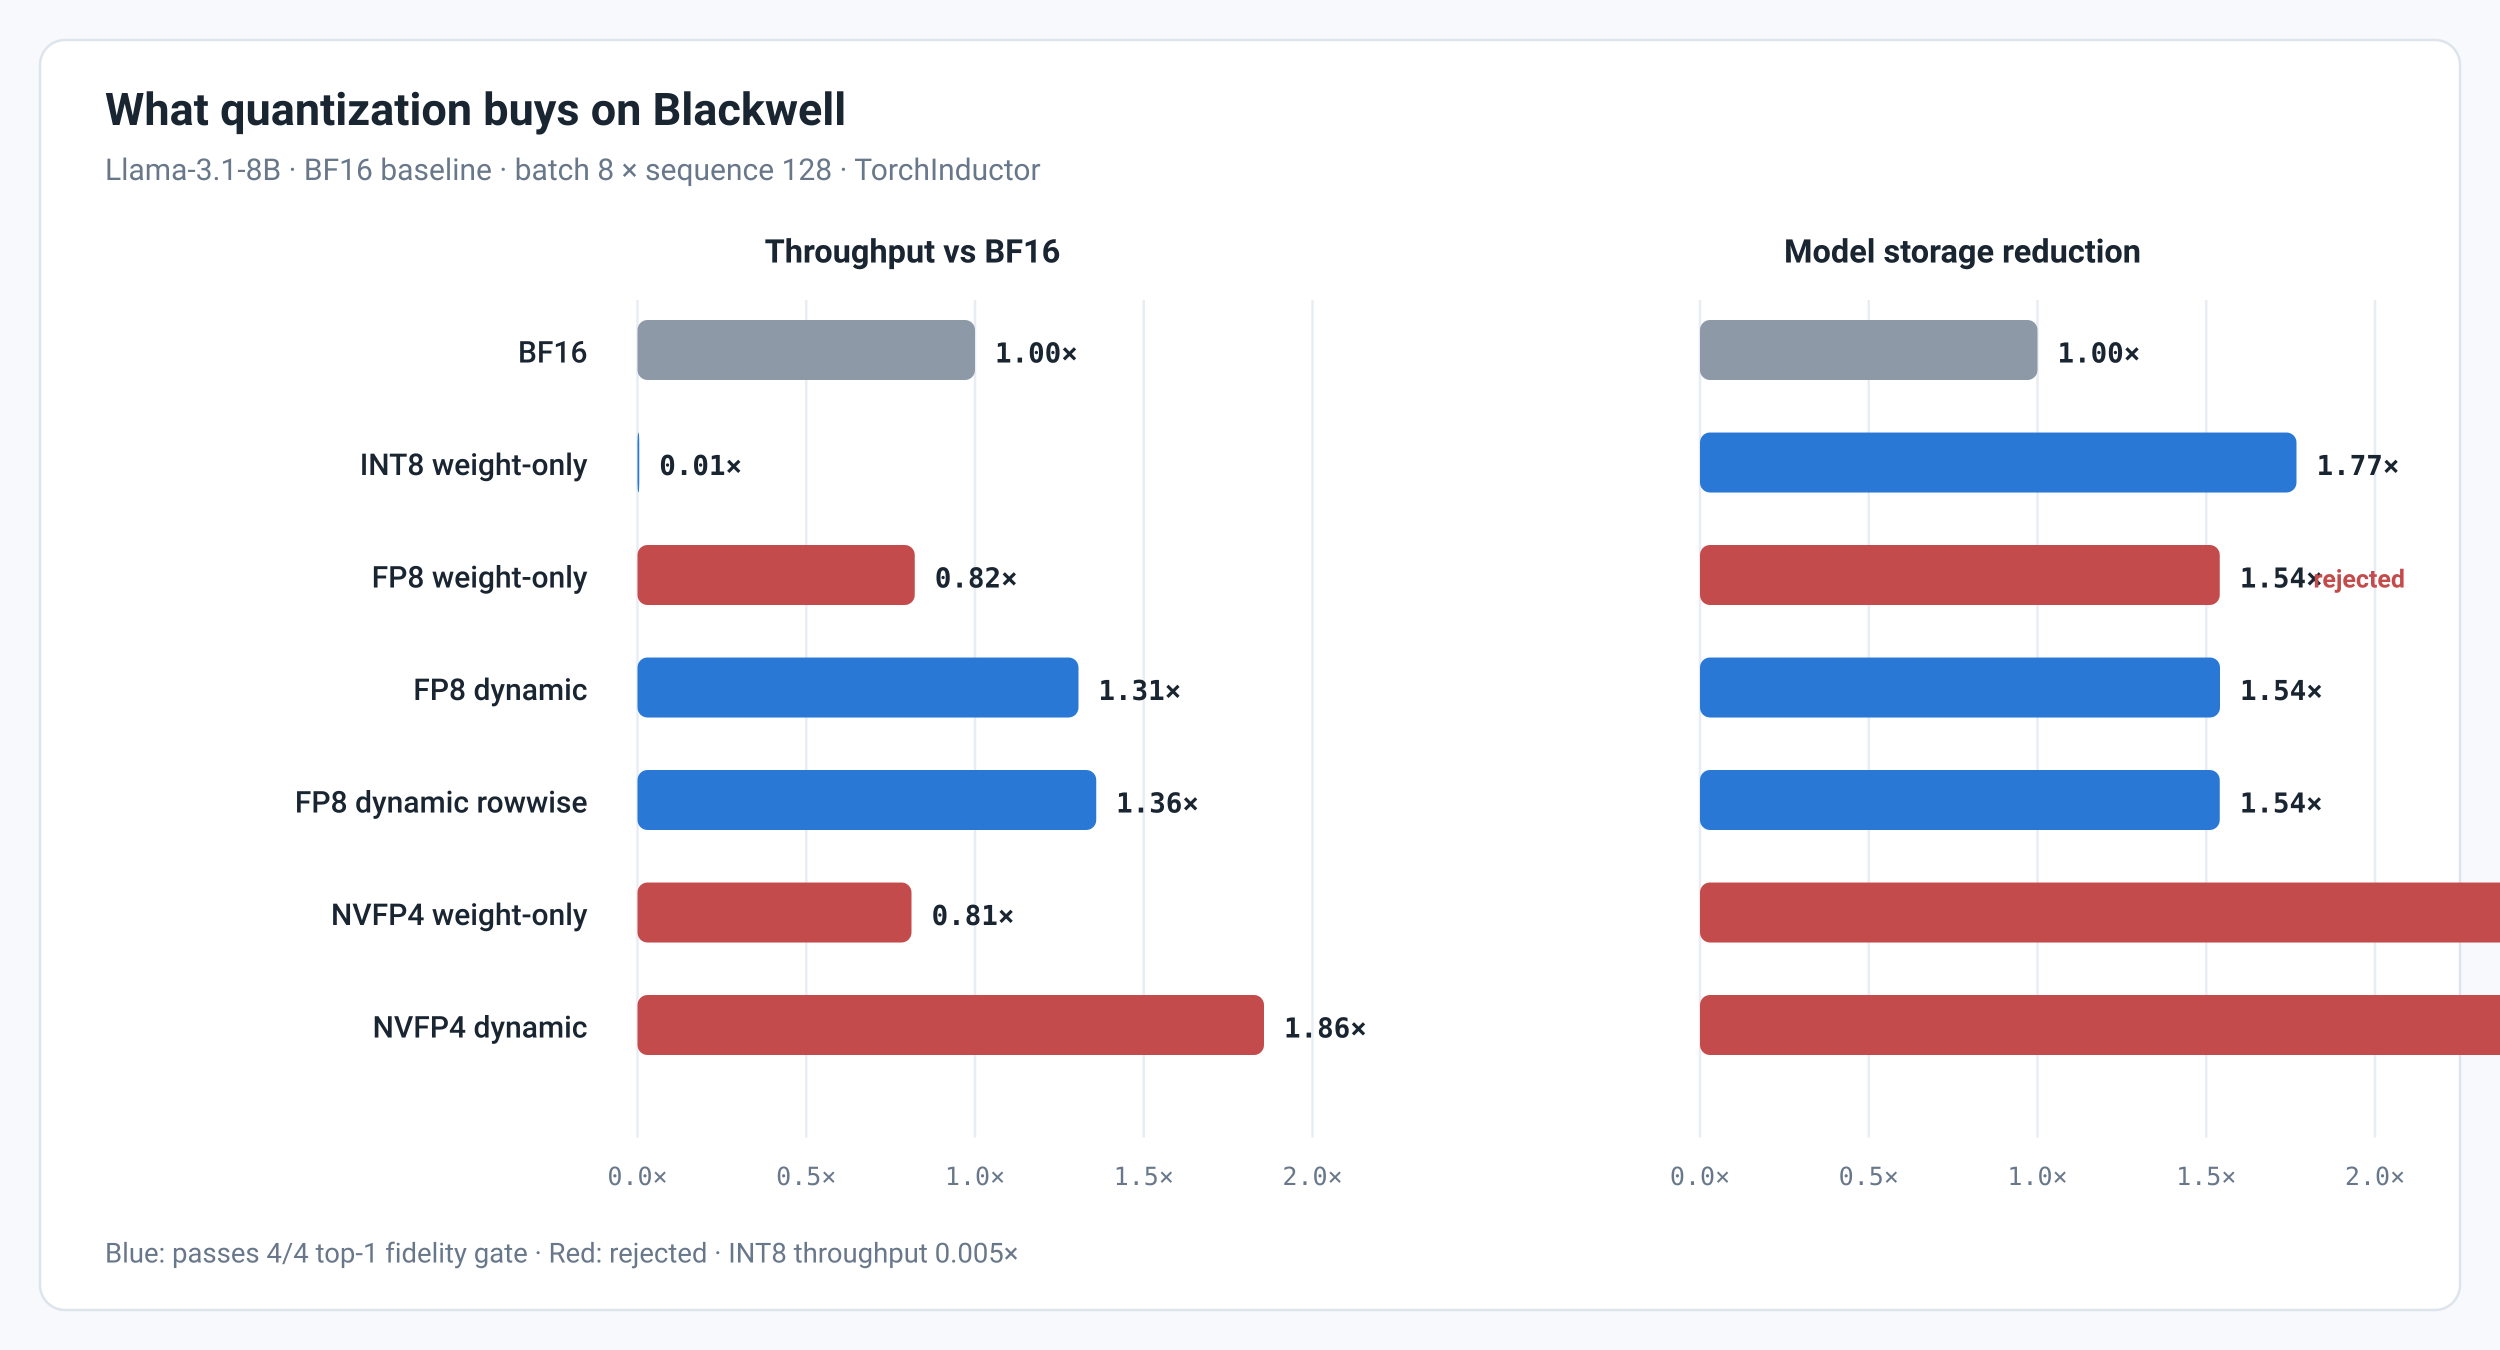
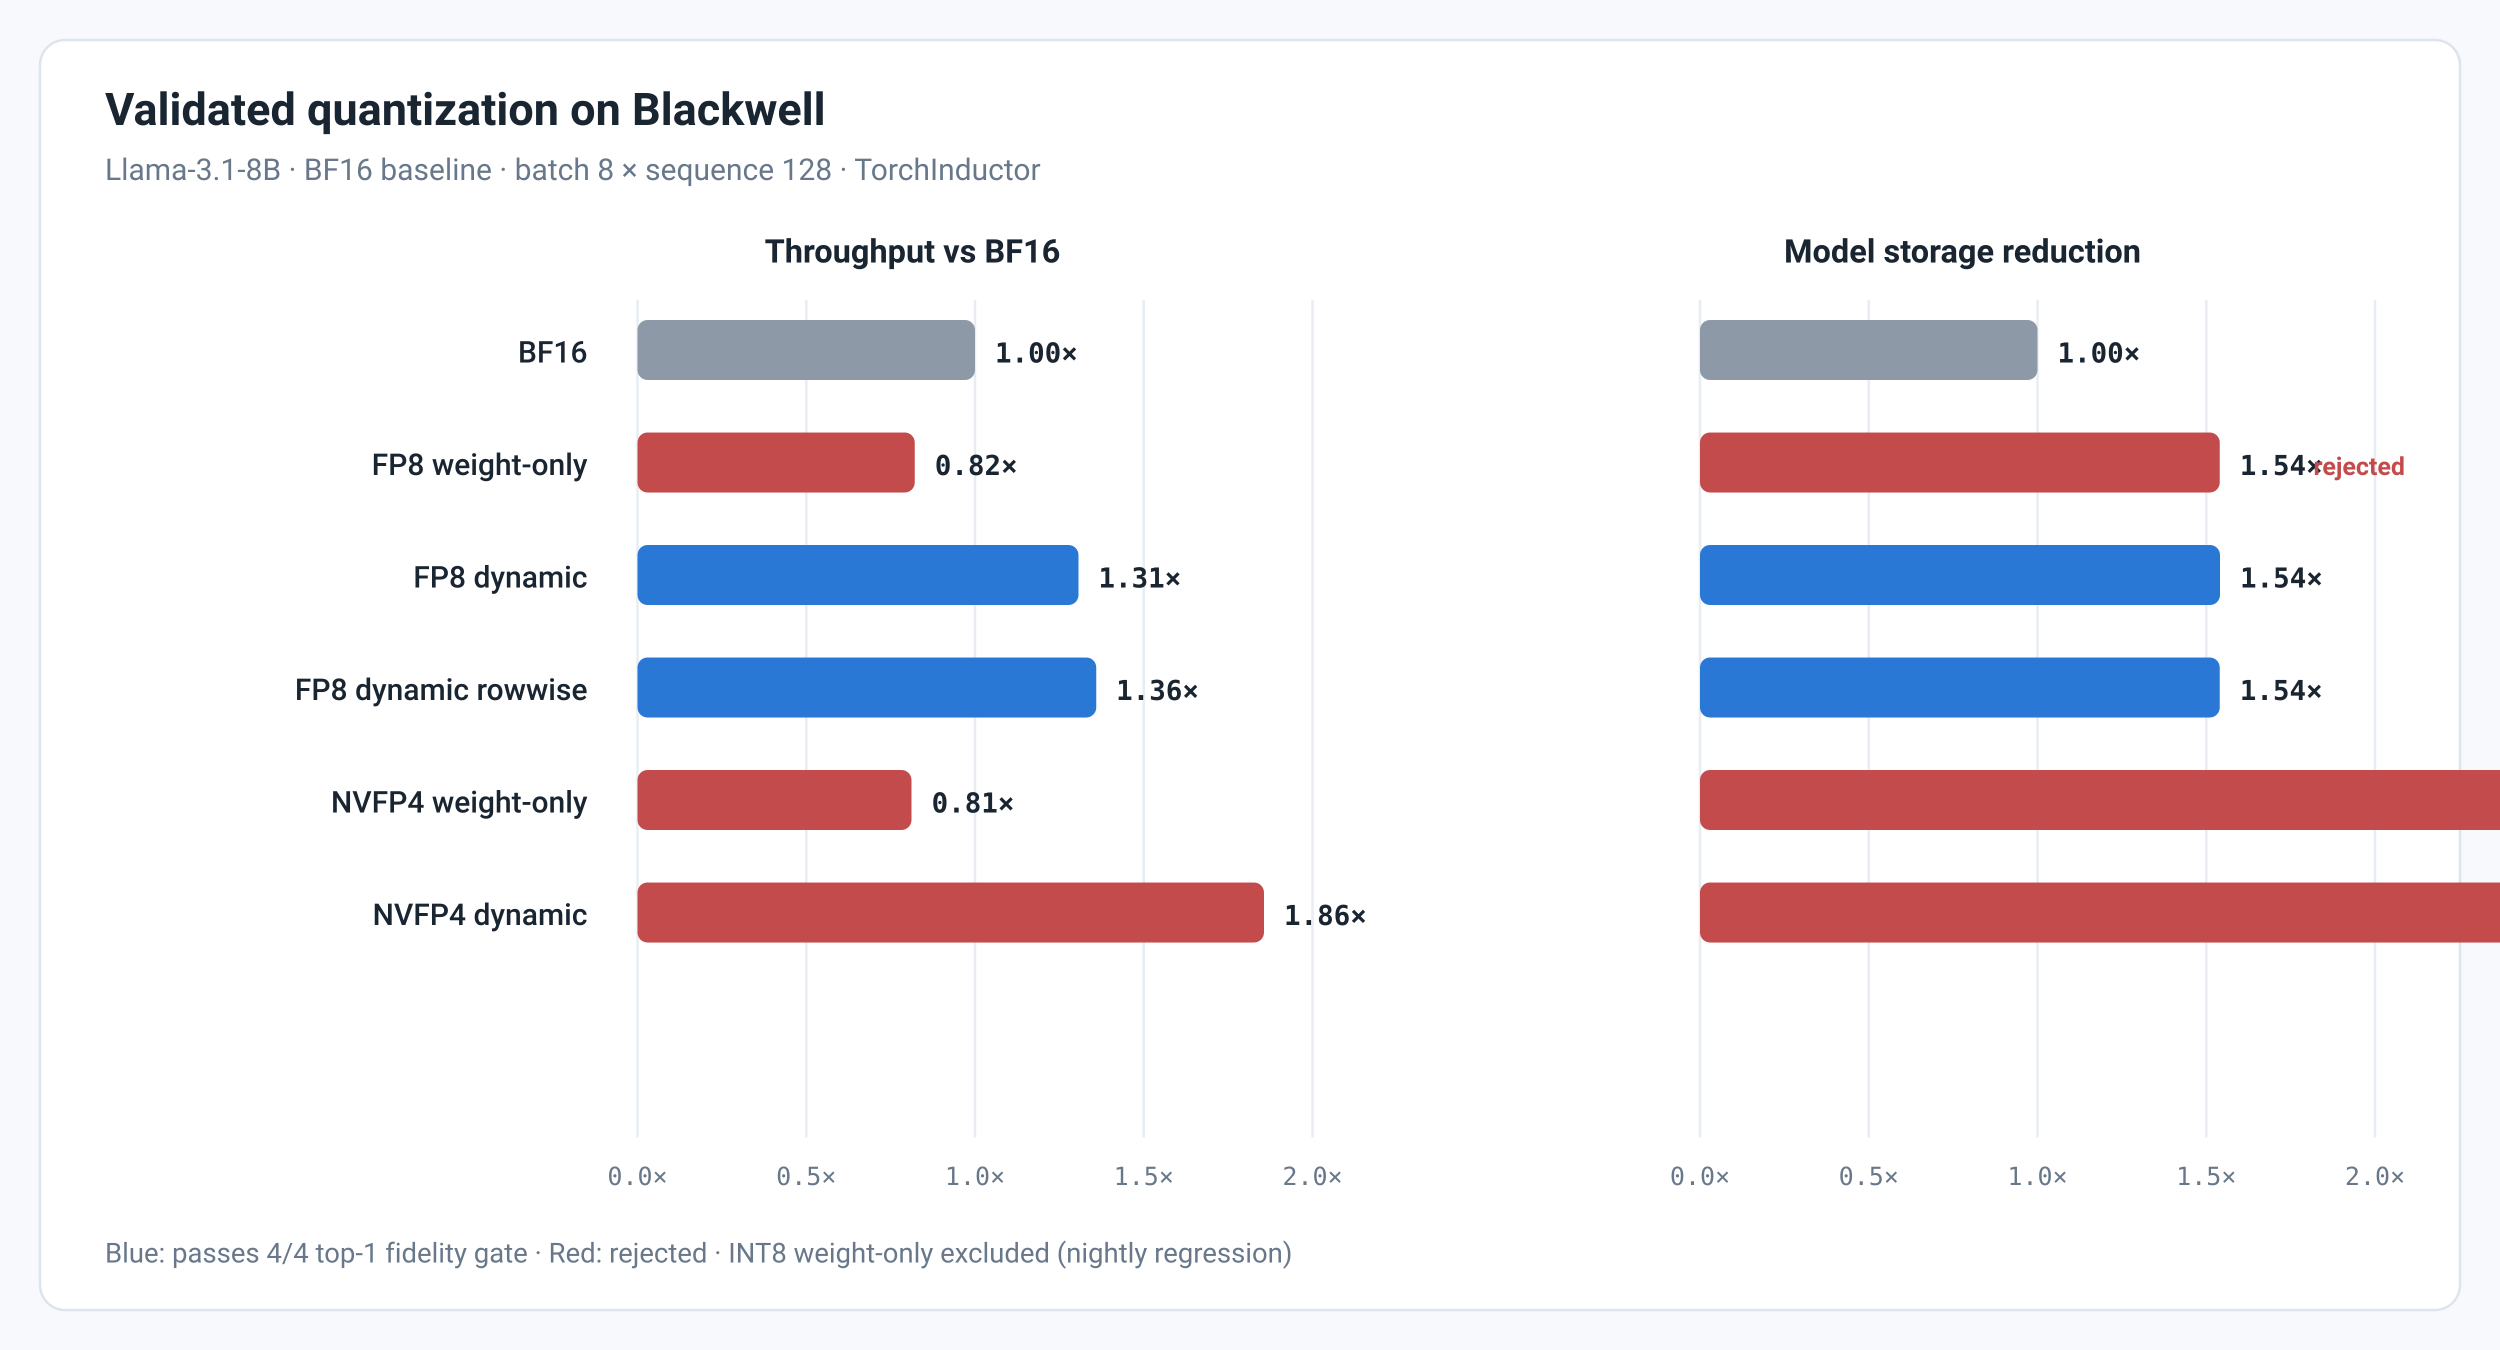
<svg xmlns="http://www.w3.org/2000/svg" width="1000" height="540" viewBox="0 0 1000 540">
  <rect width="1000" height="540" fill="#f7f9fc" />
  <rect x="16" y="16" width="968" height="508" rx="10" fill="#fff" stroke="#dde4ec" />
-   <text x="42" y="50" font-family="ui-sans-serif, -apple-system, BlinkMacSystemFont, 'Segoe UI', Roboto, Helvetica, Arial, sans-serif" font-size="18" font-weight="650" fill="#1a2532" text-anchor="start">What quantization buys on Blackwell</text>
+   <text x="42" y="50" font-family="ui-sans-serif, -apple-system, BlinkMacSystemFont, 'Segoe UI', Roboto, Helvetica, Arial, sans-serif" font-size="18" font-weight="650" fill="#1a2532" text-anchor="start">Validated quantization on Blackwell</text>
  <text x="42" y="72" font-family="ui-sans-serif, -apple-system, BlinkMacSystemFont, 'Segoe UI', Roboto, Helvetica, Arial, sans-serif" font-size="12" font-weight="400" fill="#68788a" text-anchor="start">Llama-3.1-8B · BF16 baseline · batch 8 × sequence 128 · TorchInductor</text>
  <text x="365" y="105" font-family="ui-sans-serif, -apple-system, BlinkMacSystemFont, 'Segoe UI', Roboto, Helvetica, Arial, sans-serif" font-size="13" font-weight="600" fill="#1a2532" text-anchor="middle">Throughput vs BF16</text>
  <text x="785" y="105" font-family="ui-sans-serif, -apple-system, BlinkMacSystemFont, 'Segoe UI', Roboto, Helvetica, Arial, sans-serif" font-size="13" font-weight="600" fill="#1a2532" text-anchor="middle">Model storage reduction</text>
  <line x1="255.0" y1="120" x2="255.0" y2="455" stroke="#e8edf3" />
  <text x="255.0" y="474" font-family="ui-monospace, SFMono-Regular, Menlo, Consolas, monospace" font-size="10" font-weight="400" fill="#68788a" text-anchor="middle">0.0×</text>
  <line x1="680.0" y1="120" x2="680.0" y2="455" stroke="#e8edf3" />
  <text x="680.0" y="474" font-family="ui-monospace, SFMono-Regular, Menlo, Consolas, monospace" font-size="10" font-weight="400" fill="#68788a" text-anchor="middle">0.0×</text>
  <line x1="322.5" y1="120" x2="322.5" y2="455" stroke="#e8edf3" />
  <text x="322.5" y="474" font-family="ui-monospace, SFMono-Regular, Menlo, Consolas, monospace" font-size="10" font-weight="400" fill="#68788a" text-anchor="middle">0.5×</text>
  <line x1="747.5" y1="120" x2="747.5" y2="455" stroke="#e8edf3" />
  <text x="747.5" y="474" font-family="ui-monospace, SFMono-Regular, Menlo, Consolas, monospace" font-size="10" font-weight="400" fill="#68788a" text-anchor="middle">0.5×</text>
  <line x1="390.0" y1="120" x2="390.0" y2="455" stroke="#e8edf3" />
  <text x="390.0" y="474" font-family="ui-monospace, SFMono-Regular, Menlo, Consolas, monospace" font-size="10" font-weight="400" fill="#68788a" text-anchor="middle">1.0×</text>
  <line x1="815.0" y1="120" x2="815.0" y2="455" stroke="#e8edf3" />
  <text x="815.0" y="474" font-family="ui-monospace, SFMono-Regular, Menlo, Consolas, monospace" font-size="10" font-weight="400" fill="#68788a" text-anchor="middle">1.0×</text>
  <line x1="457.5" y1="120" x2="457.5" y2="455" stroke="#e8edf3" />
  <text x="457.5" y="474" font-family="ui-monospace, SFMono-Regular, Menlo, Consolas, monospace" font-size="10" font-weight="400" fill="#68788a" text-anchor="middle">1.5×</text>
  <line x1="882.5" y1="120" x2="882.5" y2="455" stroke="#e8edf3" />
  <text x="882.5" y="474" font-family="ui-monospace, SFMono-Regular, Menlo, Consolas, monospace" font-size="10" font-weight="400" fill="#68788a" text-anchor="middle">1.5×</text>
  <line x1="525.0" y1="120" x2="525.0" y2="455" stroke="#e8edf3" />
  <text x="525.0" y="474" font-family="ui-monospace, SFMono-Regular, Menlo, Consolas, monospace" font-size="10" font-weight="400" fill="#68788a" text-anchor="middle">2.0×</text>
  <line x1="950.0" y1="120" x2="950.0" y2="455" stroke="#e8edf3" />
  <text x="950.0" y="474" font-family="ui-monospace, SFMono-Regular, Menlo, Consolas, monospace" font-size="10" font-weight="400" fill="#68788a" text-anchor="middle">2.0×</text>
  <text x="235" y="145" font-family="ui-sans-serif, -apple-system, BlinkMacSystemFont, 'Segoe UI', Roboto, Helvetica, Arial, sans-serif" font-size="12" font-weight="500" fill="#1a2532" text-anchor="end">BF16</text>
  <rect x="255" y="128" width="135.0" height="24" rx="4" fill="#8d99a6" />
  <rect x="680" y="128" width="135.0" height="24" rx="4" fill="#8d99a6" />
  <text x="398.0" y="145" font-family="ui-monospace, SFMono-Regular, Menlo, Consolas, monospace" font-size="11" font-weight="600" fill="#1a2532" text-anchor="start">1.00×</text>
  <text x="823.0" y="145" font-family="ui-monospace, SFMono-Regular, Menlo, Consolas, monospace" font-size="11" font-weight="600" fill="#1a2532" text-anchor="start">1.00×</text>
-   <text x="235" y="190" font-family="ui-sans-serif, -apple-system, BlinkMacSystemFont, 'Segoe UI', Roboto, Helvetica, Arial, sans-serif" font-size="12" font-weight="500" fill="#1a2532" text-anchor="end">INT8 weight-only</text>
-   <rect x="255" y="173" width="0.7" height="24" rx="4" fill="#2a78d6" />
-   <rect x="680" y="173" width="238.6" height="24" rx="4" fill="#2a78d6" />
-   <text x="263.703" y="190" font-family="ui-monospace, SFMono-Regular, Menlo, Consolas, monospace" font-size="11" font-weight="600" fill="#1a2532" text-anchor="start">0.01×</text>
-   <text x="926.646" y="190" font-family="ui-monospace, SFMono-Regular, Menlo, Consolas, monospace" font-size="11" font-weight="600" fill="#1a2532" text-anchor="start">1.77×</text>
-   <text x="235" y="235" font-family="ui-sans-serif, -apple-system, BlinkMacSystemFont, 'Segoe UI', Roboto, Helvetica, Arial, sans-serif" font-size="12" font-weight="500" fill="#1a2532" text-anchor="end">FP8 weight-only</text>
-   <rect x="255" y="218" width="110.9" height="24" rx="4" fill="#c44b4b" />
-   <rect x="680" y="218" width="207.9" height="24" rx="4" fill="#c44b4b" />
-   <text x="373.925" y="235" font-family="ui-monospace, SFMono-Regular, Menlo, Consolas, monospace" font-size="11" font-weight="600" fill="#1a2532" text-anchor="start">0.82×</text>
-   <text x="895.926" y="235" font-family="ui-monospace, SFMono-Regular, Menlo, Consolas, monospace" font-size="11" font-weight="600" fill="#1a2532" text-anchor="start">1.54×</text>
-   <text x="962" y="235" font-family="ui-sans-serif, -apple-system, BlinkMacSystemFont, 'Segoe UI', Roboto, Helvetica, Arial, sans-serif" font-size="10" font-weight="600" fill="#c44b4b" text-anchor="end">rejected</text>
-   <text x="235" y="280" font-family="ui-sans-serif, -apple-system, BlinkMacSystemFont, 'Segoe UI', Roboto, Helvetica, Arial, sans-serif" font-size="12" font-weight="500" fill="#1a2532" text-anchor="end">FP8 dynamic</text>
-   <rect x="255" y="263" width="176.4" height="24" rx="4" fill="#2a78d6" />
-   <rect x="680" y="263" width="208.0" height="24" rx="4" fill="#2a78d6" />
-   <text x="439.381" y="280" font-family="ui-monospace, SFMono-Regular, Menlo, Consolas, monospace" font-size="11" font-weight="600" fill="#1a2532" text-anchor="start">1.31×</text>
-   <text x="896.01" y="280" font-family="ui-monospace, SFMono-Regular, Menlo, Consolas, monospace" font-size="11" font-weight="600" fill="#1a2532" text-anchor="start">1.54×</text>
-   <text x="235" y="325" font-family="ui-sans-serif, -apple-system, BlinkMacSystemFont, 'Segoe UI', Roboto, Helvetica, Arial, sans-serif" font-size="12" font-weight="500" fill="#1a2532" text-anchor="end">FP8 dynamic rowwise</text>
-   <rect x="255" y="308" width="183.5" height="24" rx="4" fill="#2a78d6" />
-   <rect x="680" y="308" width="207.9" height="24" rx="4" fill="#2a78d6" />
-   <text x="446.455" y="325" font-family="ui-monospace, SFMono-Regular, Menlo, Consolas, monospace" font-size="11" font-weight="600" fill="#1a2532" text-anchor="start">1.36×</text>
-   <text x="895.926" y="325" font-family="ui-monospace, SFMono-Regular, Menlo, Consolas, monospace" font-size="11" font-weight="600" fill="#1a2532" text-anchor="start">1.54×</text>
-   <text x="235" y="370" font-family="ui-sans-serif, -apple-system, BlinkMacSystemFont, 'Segoe UI', Roboto, Helvetica, Arial, sans-serif" font-size="12" font-weight="500" fill="#1a2532" text-anchor="end">NVFP4 weight-only</text>
-   <rect x="255" y="353" width="109.6" height="24" rx="4" fill="#c44b4b" />
+   <text x="235" y="190" font-family="ui-sans-serif, -apple-system, BlinkMacSystemFont, 'Segoe UI', Roboto, Helvetica, Arial, sans-serif" font-size="12" font-weight="500" fill="#1a2532" text-anchor="end">FP8 weight-only</text>
+   <rect x="255" y="173" width="110.9" height="24" rx="4" fill="#c44b4b" />
+   <rect x="680" y="173" width="207.9" height="24" rx="4" fill="#c44b4b" />
+   <text x="373.925" y="190" font-family="ui-monospace, SFMono-Regular, Menlo, Consolas, monospace" font-size="11" font-weight="600" fill="#1a2532" text-anchor="start">0.82×</text>
+   <text x="895.926" y="190" font-family="ui-monospace, SFMono-Regular, Menlo, Consolas, monospace" font-size="11" font-weight="600" fill="#1a2532" text-anchor="start">1.54×</text>
+   <text x="962" y="190" font-family="ui-sans-serif, -apple-system, BlinkMacSystemFont, 'Segoe UI', Roboto, Helvetica, Arial, sans-serif" font-size="10" font-weight="600" fill="#c44b4b" text-anchor="end">rejected</text>
+   <text x="235" y="235" font-family="ui-sans-serif, -apple-system, BlinkMacSystemFont, 'Segoe UI', Roboto, Helvetica, Arial, sans-serif" font-size="12" font-weight="500" fill="#1a2532" text-anchor="end">FP8 dynamic</text>
+   <rect x="255" y="218" width="176.4" height="24" rx="4" fill="#2a78d6" />
+   <rect x="680" y="218" width="208.0" height="24" rx="4" fill="#2a78d6" />
+   <text x="439.381" y="235" font-family="ui-monospace, SFMono-Regular, Menlo, Consolas, monospace" font-size="11" font-weight="600" fill="#1a2532" text-anchor="start">1.31×</text>
+   <text x="896.01" y="235" font-family="ui-monospace, SFMono-Regular, Menlo, Consolas, monospace" font-size="11" font-weight="600" fill="#1a2532" text-anchor="start">1.54×</text>
+   <text x="235" y="280" font-family="ui-sans-serif, -apple-system, BlinkMacSystemFont, 'Segoe UI', Roboto, Helvetica, Arial, sans-serif" font-size="12" font-weight="500" fill="#1a2532" text-anchor="end">FP8 dynamic rowwise</text>
+   <rect x="255" y="263" width="183.5" height="24" rx="4" fill="#2a78d6" />
+   <rect x="680" y="263" width="207.9" height="24" rx="4" fill="#2a78d6" />
+   <text x="446.455" y="280" font-family="ui-monospace, SFMono-Regular, Menlo, Consolas, monospace" font-size="11" font-weight="600" fill="#1a2532" text-anchor="start">1.36×</text>
+   <text x="895.926" y="280" font-family="ui-monospace, SFMono-Regular, Menlo, Consolas, monospace" font-size="11" font-weight="600" fill="#1a2532" text-anchor="start">1.54×</text>
+   <text x="235" y="325" font-family="ui-sans-serif, -apple-system, BlinkMacSystemFont, 'Segoe UI', Roboto, Helvetica, Arial, sans-serif" font-size="12" font-weight="500" fill="#1a2532" text-anchor="end">NVFP4 weight-only</text>
+   <rect x="255" y="308" width="109.6" height="24" rx="4" fill="#c44b4b" />
+   <rect x="680" y="308" width="359.7" height="24" rx="4" fill="#c44b4b" />
+   <text x="372.645" y="325" font-family="ui-monospace, SFMono-Regular, Menlo, Consolas, monospace" font-size="11" font-weight="600" fill="#1a2532" text-anchor="start">0.81×</text>
+   <text x="1047.701" y="325" font-family="ui-monospace, SFMono-Regular, Menlo, Consolas, monospace" font-size="11" font-weight="600" fill="#1a2532" text-anchor="start">2.66×</text>
+   <text x="962" y="325" font-family="ui-sans-serif, -apple-system, BlinkMacSystemFont, 'Segoe UI', Roboto, Helvetica, Arial, sans-serif" font-size="10" font-weight="600" fill="#c44b4b" text-anchor="end">rejected</text>
+   <text x="235" y="370" font-family="ui-sans-serif, -apple-system, BlinkMacSystemFont, 'Segoe UI', Roboto, Helvetica, Arial, sans-serif" font-size="12" font-weight="500" fill="#1a2532" text-anchor="end">NVFP4 dynamic</text>
+   <rect x="255" y="353" width="250.6" height="24" rx="4" fill="#c44b4b" />
  <rect x="680" y="353" width="359.7" height="24" rx="4" fill="#c44b4b" />
-   <text x="372.645" y="370" font-family="ui-monospace, SFMono-Regular, Menlo, Consolas, monospace" font-size="11" font-weight="600" fill="#1a2532" text-anchor="start">0.81×</text>
+   <text x="513.6" y="370" font-family="ui-monospace, SFMono-Regular, Menlo, Consolas, monospace" font-size="11" font-weight="600" fill="#1a2532" text-anchor="start">1.86×</text>
  <text x="1047.701" y="370" font-family="ui-monospace, SFMono-Regular, Menlo, Consolas, monospace" font-size="11" font-weight="600" fill="#1a2532" text-anchor="start">2.66×</text>
  <text x="962" y="370" font-family="ui-sans-serif, -apple-system, BlinkMacSystemFont, 'Segoe UI', Roboto, Helvetica, Arial, sans-serif" font-size="10" font-weight="600" fill="#c44b4b" text-anchor="end">rejected</text>
-   <text x="235" y="415" font-family="ui-sans-serif, -apple-system, BlinkMacSystemFont, 'Segoe UI', Roboto, Helvetica, Arial, sans-serif" font-size="12" font-weight="500" fill="#1a2532" text-anchor="end">NVFP4 dynamic</text>
-   <rect x="255" y="398" width="250.6" height="24" rx="4" fill="#c44b4b" />
-   <rect x="680" y="398" width="359.7" height="24" rx="4" fill="#c44b4b" />
-   <text x="513.6" y="415" font-family="ui-monospace, SFMono-Regular, Menlo, Consolas, monospace" font-size="11" font-weight="600" fill="#1a2532" text-anchor="start">1.86×</text>
-   <text x="1047.701" y="415" font-family="ui-monospace, SFMono-Regular, Menlo, Consolas, monospace" font-size="11" font-weight="600" fill="#1a2532" text-anchor="start">2.66×</text>
-   <text x="962" y="415" font-family="ui-sans-serif, -apple-system, BlinkMacSystemFont, 'Segoe UI', Roboto, Helvetica, Arial, sans-serif" font-size="10" font-weight="600" fill="#c44b4b" text-anchor="end">rejected</text>
-   <text x="42" y="505" font-family="ui-sans-serif, -apple-system, BlinkMacSystemFont, 'Segoe UI', Roboto, Helvetica, Arial, sans-serif" font-size="11" font-weight="400" fill="#68788a" text-anchor="start">Blue: passes 4/4 top-1 fidelity gate · Red: rejected · INT8 throughput 0.005×</text>
+   <text x="42" y="505" font-family="ui-sans-serif, -apple-system, BlinkMacSystemFont, 'Segoe UI', Roboto, Helvetica, Arial, sans-serif" font-size="11" font-weight="400" fill="#68788a" text-anchor="start">Blue: passes 4/4 top-1 fidelity gate · Red: rejected · INT8 weight-only excluded (nightly regression)</text>
</svg>
